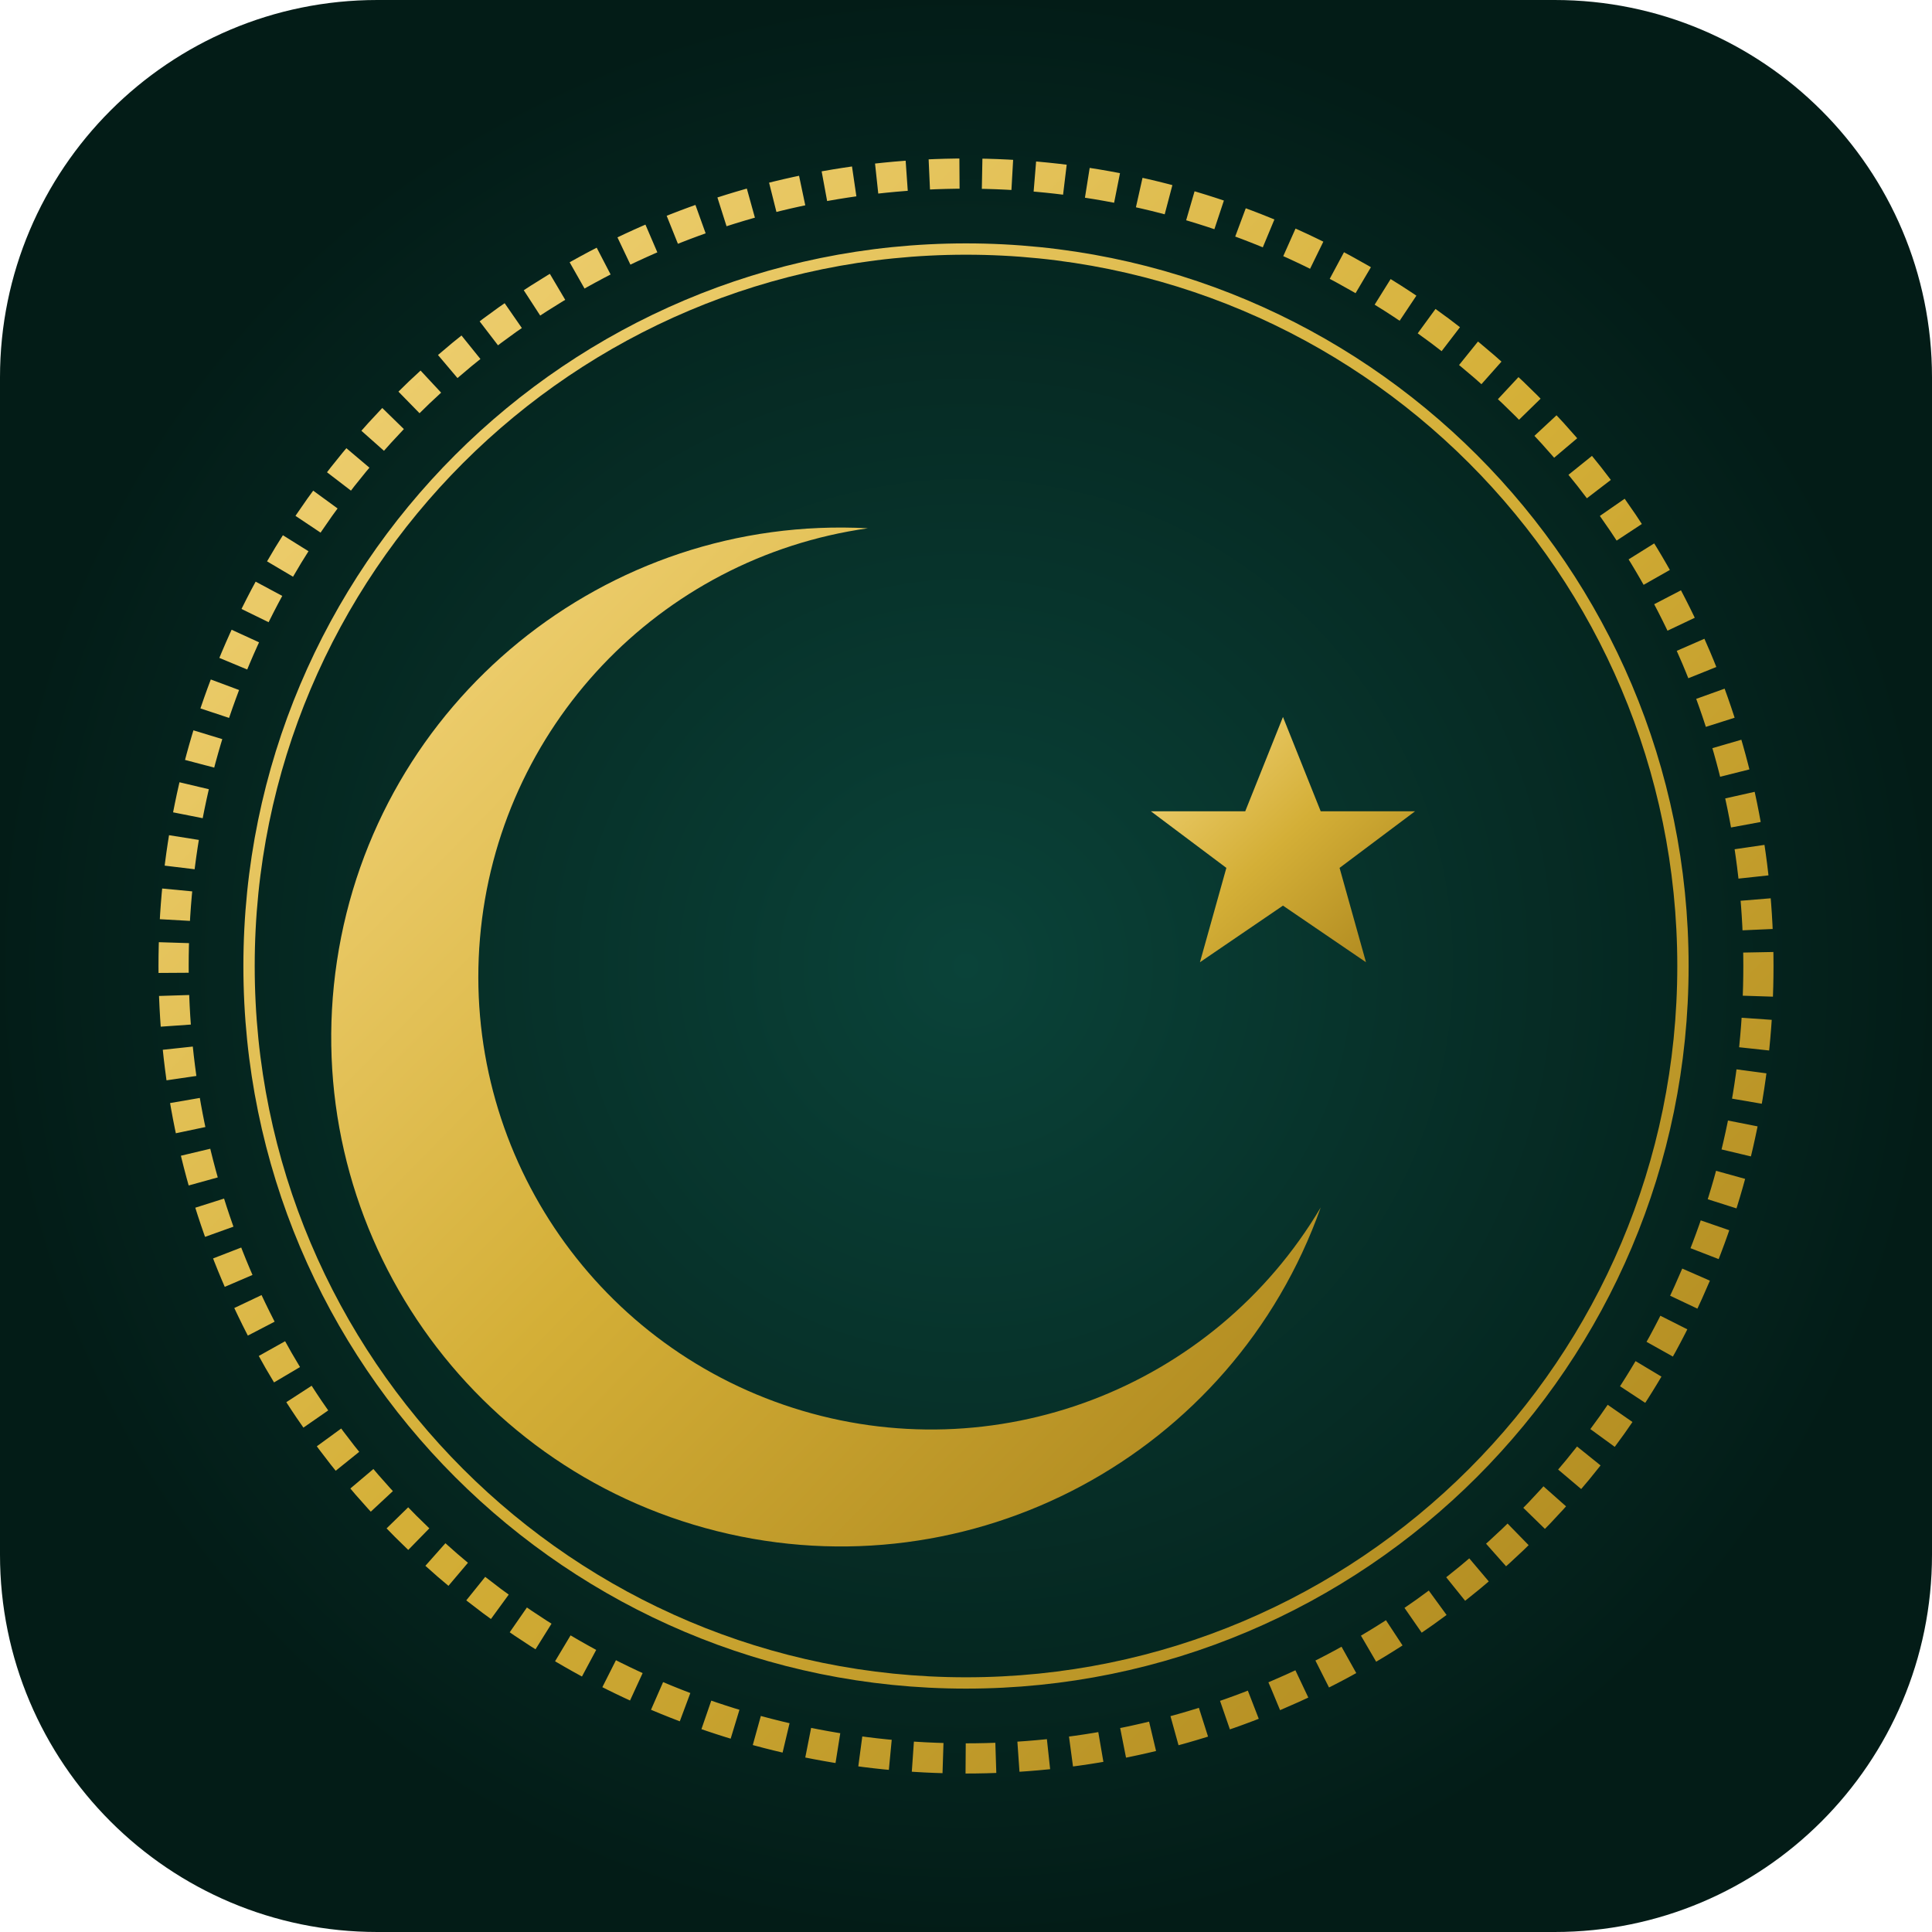
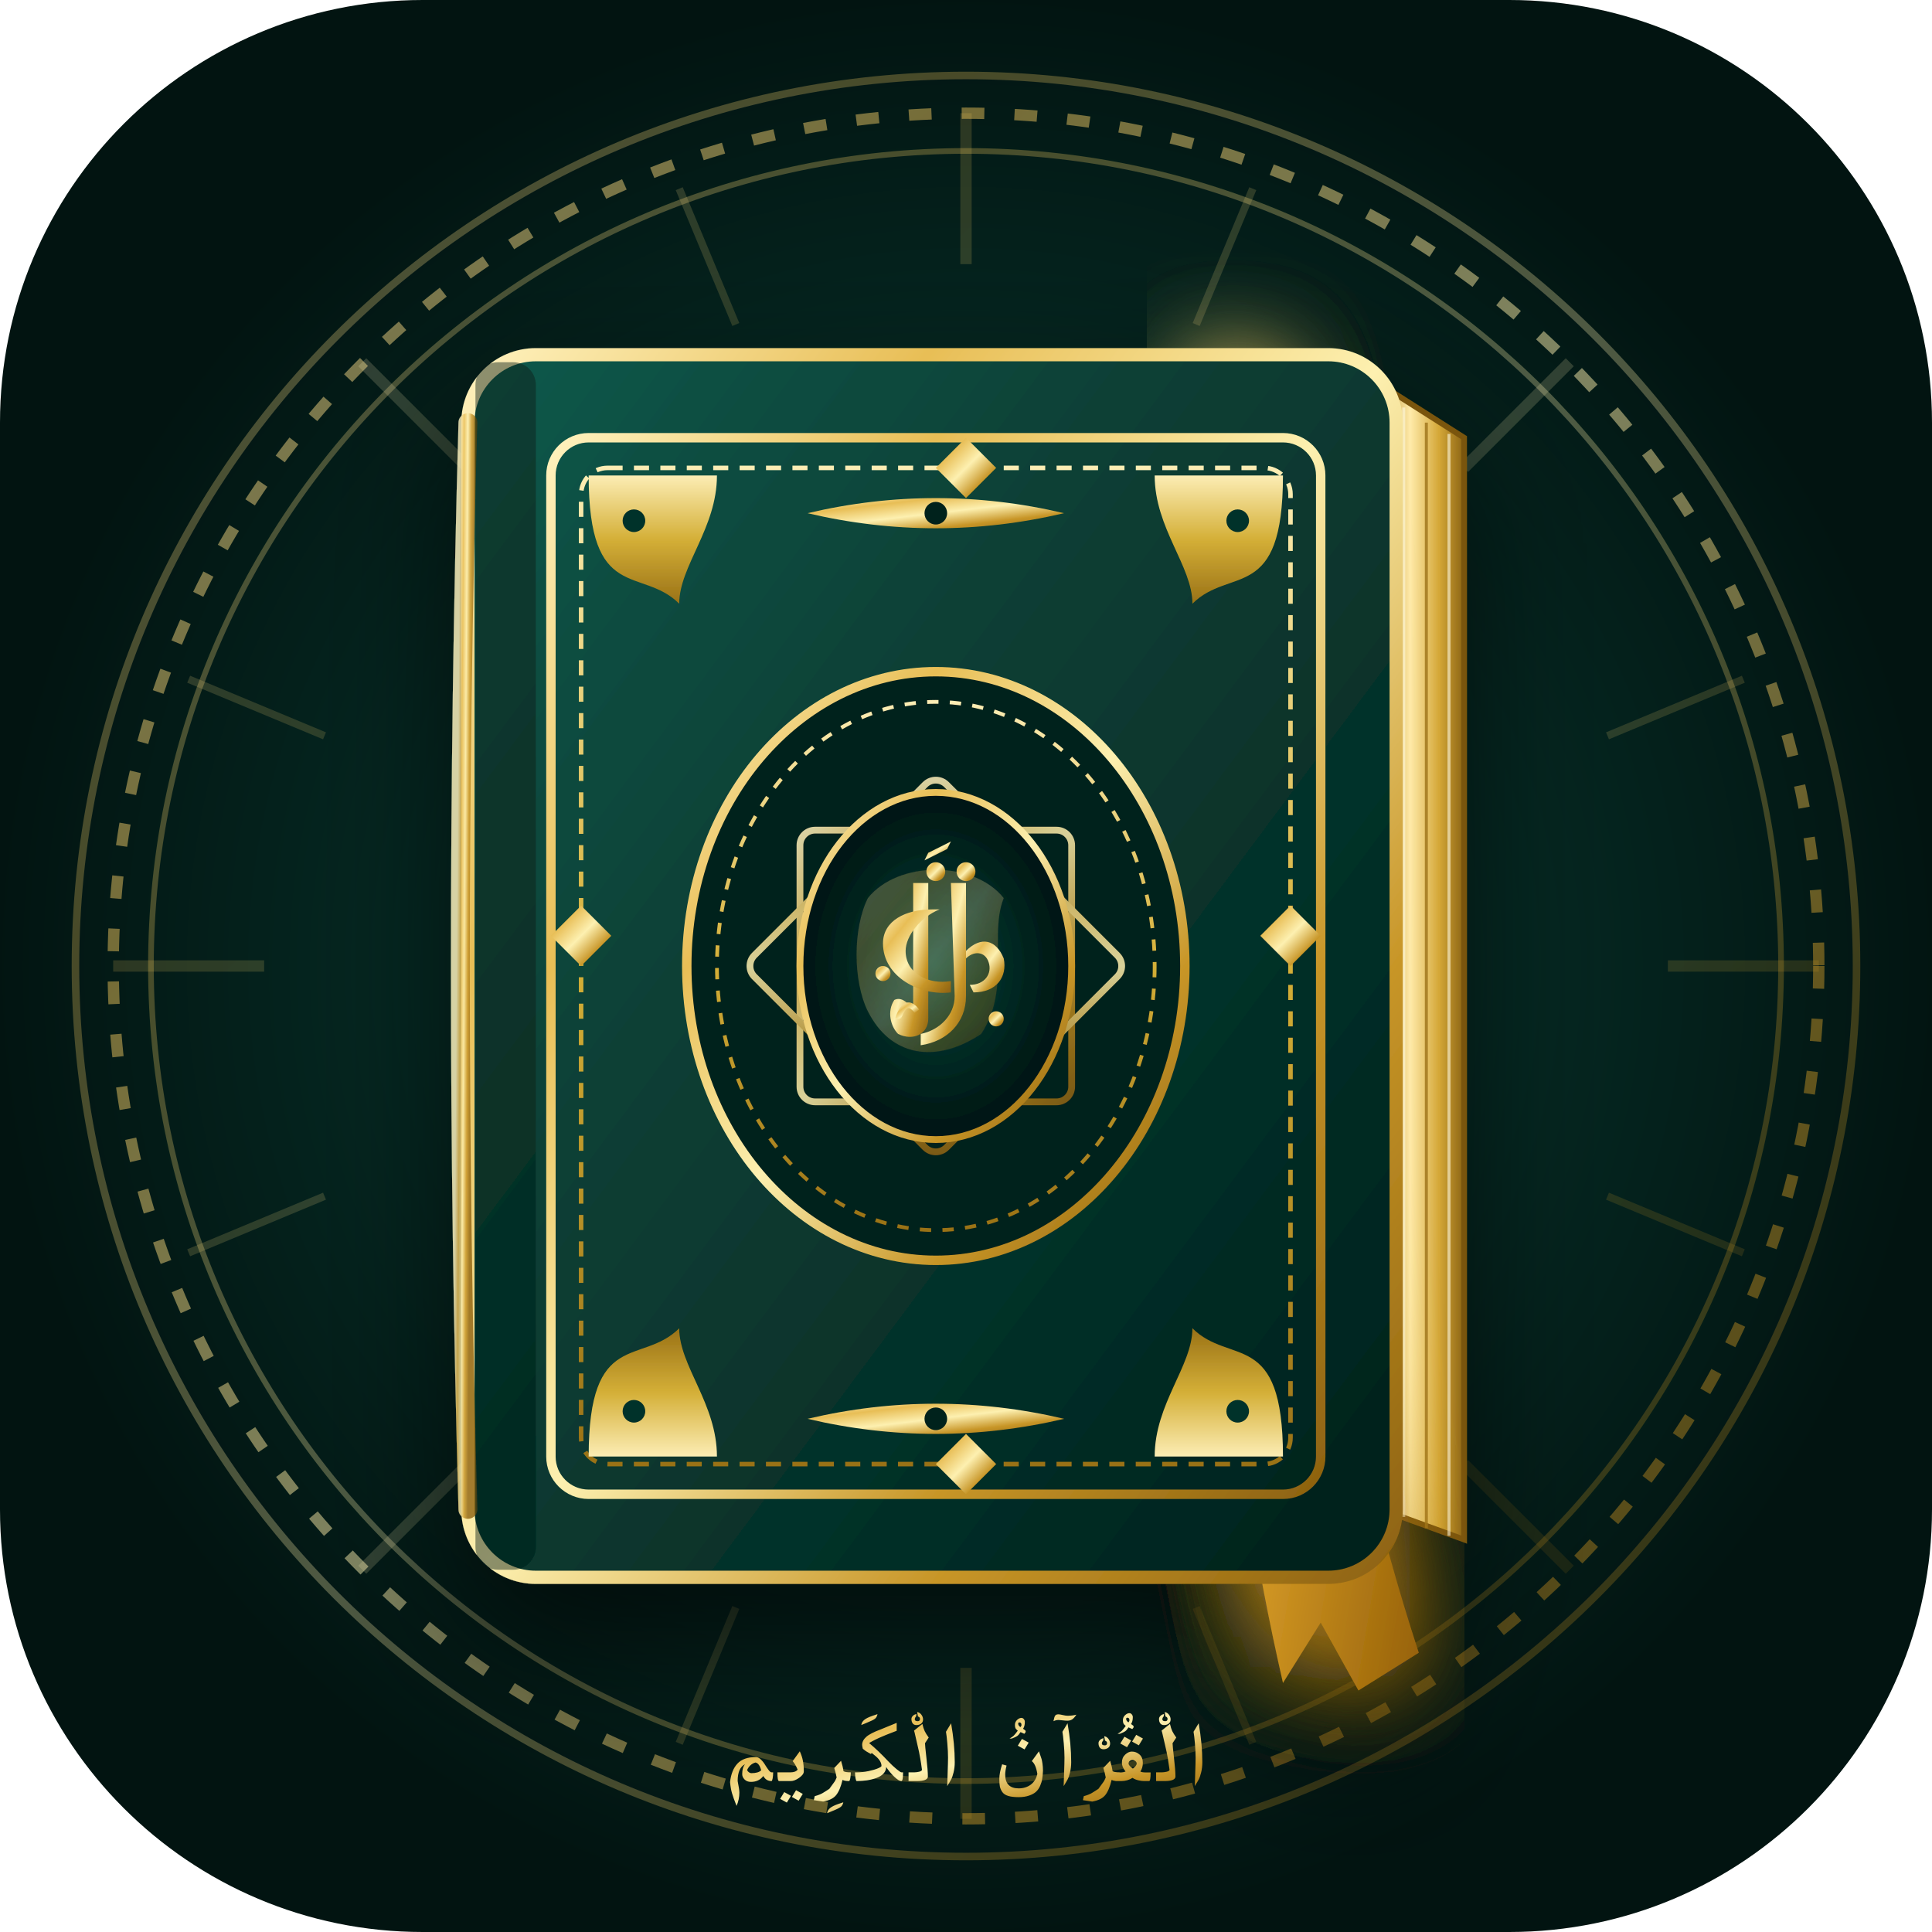
<svg xmlns="http://www.w3.org/2000/svg" viewBox="0 0 512 512" width="512" height="512">
  <defs>
-     <radialGradient id="bgGrad" cx="50%" cy="50%" r="50%">
-       <stop offset="0%" stop-color="#0a4339" />
-       <stop offset="100%" stop-color="#031c17" />
+     <radialGradient id="bgGlow" cx="50%" cy="50%" r="50%">
+       <stop offset="0%" stop-color="#0a463b" />
+       <stop offset="60%" stop-color="#052721" />
+       <stop offset="100%" stop-color="#021411" />
    </radialGradient>
-     <linearGradient id="goldGrad" x1="0%" y1="0%" x2="100%" y2="100%">
-       <stop offset="0%" stop-color="#f5d77f" />
+     <linearGradient id="goldLustre" x1="0%" y1="0%" x2="100%" y2="100%">
+       <stop offset="0%" stop-color="#fff2be" />
+       <stop offset="25%" stop-color="#e8be56" />
+       <stop offset="50%" stop-color="#fdf0b0" />
+       <stop offset="75%" stop-color="#c89628" />
+       <stop offset="100%" stop-color="#8d6210" />
+     </linearGradient>
+     <linearGradient id="goldMetallic" x1="0%" y1="0%" x2="0%" y2="100%">
+       <stop offset="0%" stop-color="#fcedb4" />
      <stop offset="50%" stop-color="#d4af37" />
-       <stop offset="100%" stop-color="#aa841c" />
+       <stop offset="100%" stop-color="#9a7217" />
    </linearGradient>
+     <linearGradient id="leatherCover" x1="0%" y1="0%" x2="100%" y2="100%">
+       <stop offset="0%" stop-color="#0d594b" />
+       <stop offset="40%" stop-color="#083e34" />
+       <stop offset="100%" stop-color="#04201b" />
+     </linearGradient>
+     <linearGradient id="gildedPages" x1="0%" y1="0%" x2="100%" y2="0%">
+       <stop offset="0%" stop-color="#b88c2a" />
+       <stop offset="35%" stop-color="#ffebaa" />
+       <stop offset="70%" stop-color="#d4a737" />
+       <stop offset="100%" stop-color="#8b6314" />
+     </linearGradient>
+     <linearGradient id="ribbonGrad" x1="0%" y1="0%" x2="100%" y2="100%">
+       <stop offset="0%" stop-color="#ffdd78" />
+       <stop offset="50%" stop-color="#e2a62d" />
+       <stop offset="100%" stop-color="#966107" />
+     </linearGradient>
+     <filter id="holyGlow" x="-20%" y="-20%" width="140%" height="140%">
+       <feGaussianBlur stdDeviation="12" result="blur" />
+       <feComposite in="SourceGraphic" in2="blur" operator="over" />
+     </filter>
+     <filter id="mushafShadow" x="-15%" y="-15%" width="130%" height="130%">
+       <feDropShadow dx="0" dy="16" stdDeviation="18" flood-color="#000000" flood-opacity="0.65" />
+     </filter>
  </defs>
-   <rect width="512" height="512" rx="100" fill="url(#bgGrad)" />
-   <circle cx="256" cy="256" r="210" fill="none" stroke="url(#goldGrad)" stroke-width="8" stroke-dasharray="8 6" />
-   <circle cx="256" cy="256" r="190" fill="none" stroke="url(#goldGrad)" stroke-width="3" />
-   <path d="M 230 140 A 120 120 0 1 0 350 320 A 135 135 0 1 1 230 140 Z" fill="url(#goldGrad)" />
-   <polygon points="340,190 350,215 375,215 355,230 362,255 340,240 318,255 325,230 305,215 330,215" fill="url(#goldGrad)" />
+   <rect width="512" height="512" rx="112" fill="url(#bgGlow)" />
+   <circle cx="256" cy="256" r="236" fill="none" stroke="url(#goldLustre)" stroke-width="2" stroke-opacity="0.3" />
+   <circle cx="256" cy="256" r="226" fill="none" stroke="url(#goldLustre)" stroke-width="3" stroke-dasharray="6 8" stroke-opacity="0.5" />
+   <circle cx="256" cy="256" r="216" fill="none" stroke="url(#goldLustre)" stroke-width="1.5" stroke-opacity="0.3" />
+   <g opacity="0.18">
+     <path d="M256 30 L256 70 M256 442 L256 482 M30 256 L70 256 M442 256 L482 256" stroke="url(#goldLustre)" stroke-width="3" />
+     <path d="M96 96 L124 124 M388 388 L416 416 M96 416 L124 388 M388 124 L416 96" stroke="url(#goldLustre)" stroke-width="3" />
+     <path d="M180 50 L195 86 M317 426 L332 462 M50 180 L86 195 M426 317 L462 332" stroke="url(#goldLustre)" stroke-width="2" />
+     <path d="M332 50 L317 86 M195 426 L180 462 M462 180 L426 195 M86 317 L50 332" stroke="url(#goldLustre)" stroke-width="2" />
+   </g>
+   <g filter="url(#mushafShadow)">
+     <path d="M366 102 L388 116 L388 408 L366 400 Z" fill="url(#gildedPages)" stroke="#7a550f" stroke-width="1.5" />
+     <line x1="372" y1="108" x2="372" y2="402" stroke="#fffae0" stroke-width="0.8" opacity="0.6" />
+     <line x1="378" y1="112" x2="378" y2="405" stroke="#9e731b" stroke-width="0.8" opacity="0.8" />
+     <line x1="384" y1="115" x2="384" y2="407" stroke="#fffae0" stroke-width="0.8" opacity="0.6" />
+     <path d="M336 94 Q352 140 348 240 Q344 340 376 438 L360 448 L350 430 L340 446 Q318 350 322 240 Q326 140 316 94 Z" fill="url(#ribbonGrad)" filter="url(#holyGlow)" />
+     <rect x="124" y="94" width="246" height="324" rx="18" fill="url(#leatherCover)" stroke="url(#goldLustre)" stroke-width="3.5" />
+     <path d="M124 112 Q120 256 124 400" stroke="url(#goldLustre)" stroke-width="5" stroke-linecap="round" opacity="0.8" />
+     <rect x="126" y="96" width="16" height="320" rx="6" fill="#041a15" opacity="0.45" />
+     <rect x="146" y="116" width="204" height="280" rx="10" fill="none" stroke="url(#goldLustre)" stroke-width="2.5" />
+     <rect x="154" y="124" width="188" height="264" rx="7" fill="none" stroke="url(#goldMetallic)" stroke-width="1.2" stroke-dasharray="4 3" />
+     <g transform="translate(152, 122)">
+       <path d="M4 4 L38 4 C38 18 28 28 28 38 C18 28 4 38 4 4 Z" fill="url(#goldMetallic)" />
+       <circle cx="16" cy="16" r="3" fill="#063129" />
+     </g>
+     <g transform="translate(344, 122) scale(-1, 1)">
+       <path d="M4 4 L38 4 C38 18 28 28 28 38 C18 28 4 38 4 4 Z" fill="url(#goldMetallic)" />
+       <circle cx="16" cy="16" r="3" fill="#063129" />
+     </g>
+     <g transform="translate(152, 390) scale(1, -1)">
+       <path d="M4 4 L38 4 C38 18 28 28 28 38 C18 28 4 38 4 4 Z" fill="url(#goldMetallic)" />
+       <circle cx="16" cy="16" r="3" fill="#063129" />
+     </g>
+     <g transform="translate(344, 390) scale(-1, -1)">
+       <path d="M4 4 L38 4 C38 18 28 28 28 38 C18 28 4 38 4 4 Z" fill="url(#goldMetallic)" />
+       <circle cx="16" cy="16" r="3" fill="#063129" />
+     </g>
+     <polygon points="248,124 256,116 264,124 256,132" fill="url(#goldLustre)" />
+     <polygon points="248,388 256,380 264,388 256,396" fill="url(#goldLustre)" />
+     <polygon points="154,256 146,248 154,240 162,248" fill="url(#goldLustre)" />
+     <polygon points="342,256 334,248 342,240 350,248" fill="url(#goldLustre)" />
+     <g transform="translate(248, 256)">
+       <ellipse cx="0" cy="0" rx="66" ry="78" fill="#04201a" stroke="url(#goldLustre)" stroke-width="2.5" />
+       <ellipse cx="0" cy="0" rx="58" ry="70" fill="none" stroke="url(#goldMetallic)" stroke-width="1" stroke-dasharray="3 3" />
+       <g fill="none" stroke="url(#goldLustre)" stroke-width="1.8" opacity="0.85">
+         <rect x="-36" y="-36" width="72" height="72" rx="4" />
+         <rect x="-36" y="-36" width="72" height="72" rx="4" transform="rotate(45)" />
+       </g>
+       <ellipse cx="0" cy="0" rx="36" ry="46" fill="url(#bgGlow)" stroke="url(#goldLustre)" stroke-width="1.8" />
+       <g fill="url(#goldLustre)">
+         <path d="M-18 -18 C-10 -28 10 -28 18 -18 C14 -8 20 6 12 18 C0 26 -12 24 -18 12 C-22 4 -22 -10 -18 -18 Z" fill-opacity="0.25" />
+         <path d="M-6 -22 L-2 -22 L-2 14 C-2 18 -6 20 -10 18 C-12 16 -13 12 -11 9 C-9 8 -7 10 -6 12 Z" />
+         <path d="M4 -22 L8 -22 L8 8 C8 15 3 20 -4 21 L-4 18 C1 17 5 13 5 8 Z" />
+         <path d="M-14 -6 C-14 -12 -8 -15 -1 -15 L1 -15 C-4 -13 -8 -8 -8 -4 C-8 2 -2 5 4 4 L4 7 C-4 8 -14 3 -14 -6 Z" />
+         <path d="M8 -4 C12 -8 16 -7 18 -2 C19 3 16 7 10 7 L9 5 C13 5 15 2 14 -1 C13 -4 10 -4 8 -2 Z" />
+         <circle cx="0" cy="-25" r="2.5" />
+         <circle cx="8" cy="-25" r="2.5" />
+         <circle cx="-14" cy="2" r="2" />
+         <circle cx="16" cy="14" r="2" />
+         <path d="M-2 -30 L4 -33 L3 -31 L-3 -28 Z" />
+         <path d="M-10 14 Q-8 8 -5 12" stroke="url(#goldLustre)" stroke-width="1.5" fill="none" />
+       </g>
+     </g>
+     <path d="M214 136 Q248 144 282 136 Q248 128 214 136 Z" fill="url(#goldLustre)" />
+     <circle cx="248" cy="136" r="3" fill="#04201a" />
+     <path d="M214 376 Q248 384 282 376 Q248 368 214 376 Z" fill="url(#goldLustre)" />
+     <circle cx="248" cy="376" r="3" fill="#04201a" />
+   </g>
+   <g transform="translate(256, 472)" text-anchor="middle">
+     <text font-family="'Amiri', 'Traditional Arabic', serif" font-size="22" font-weight="bold" fill="url(#goldLustre)" letter-spacing="2">الْقُرْآنُ الْكَرِيم</text>
+   </g>
</svg>
